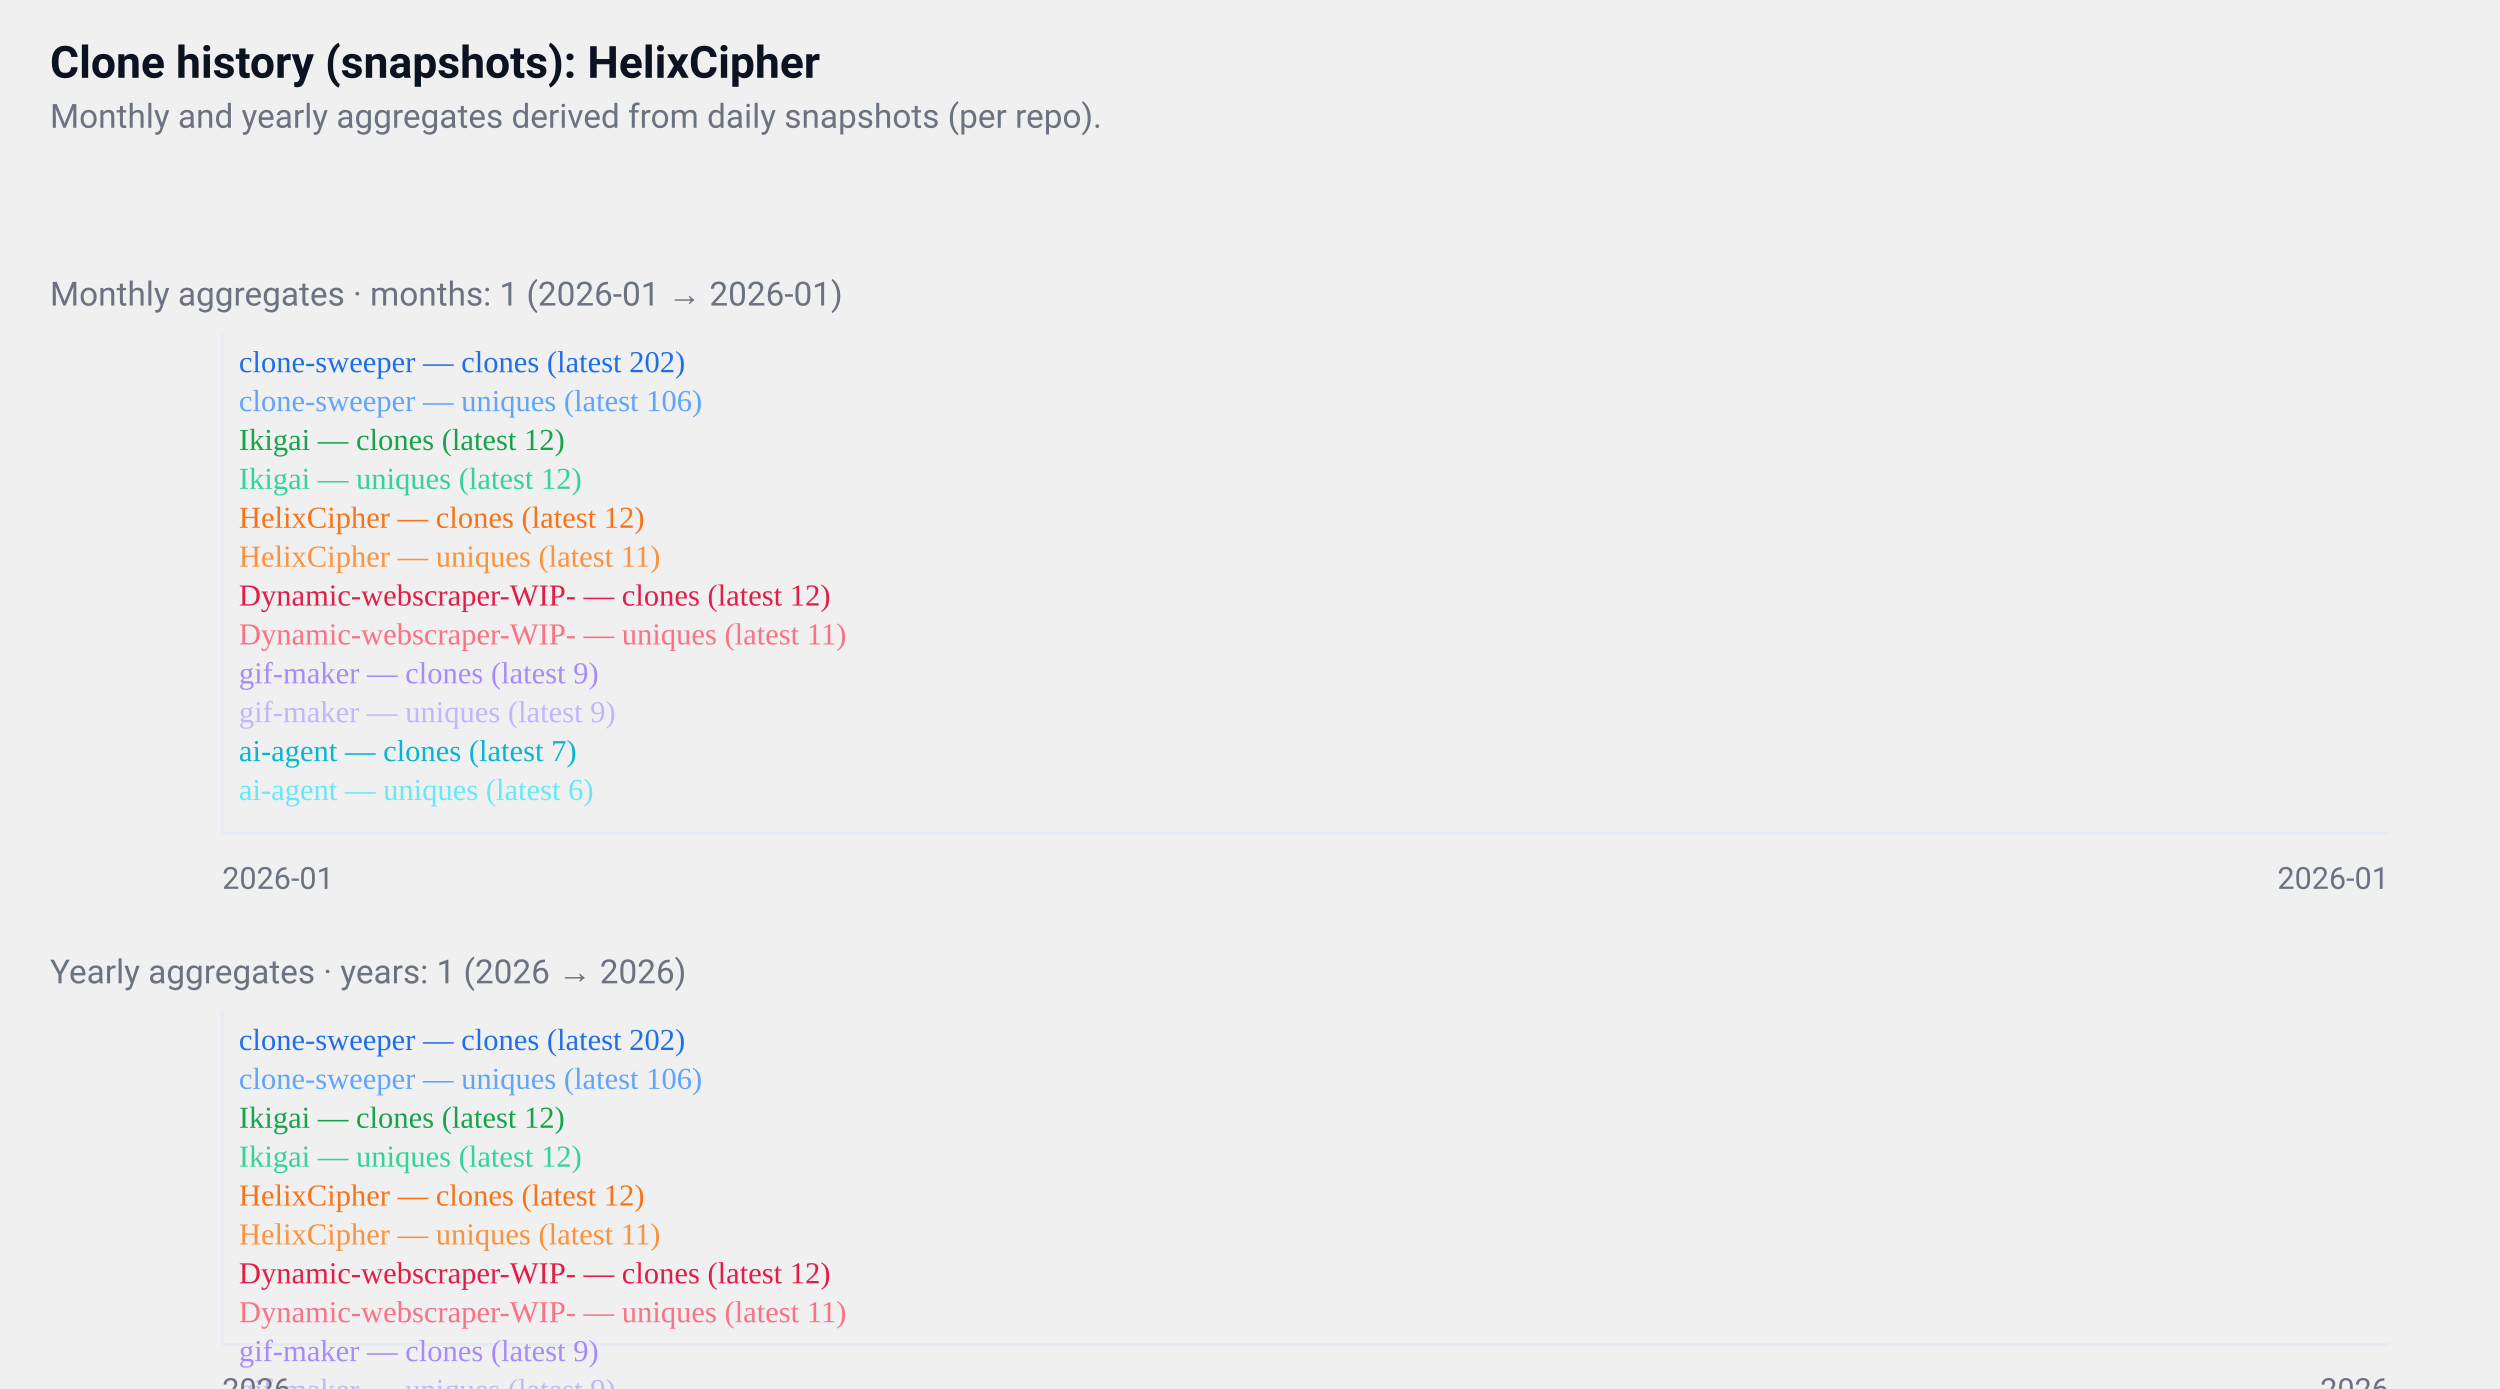
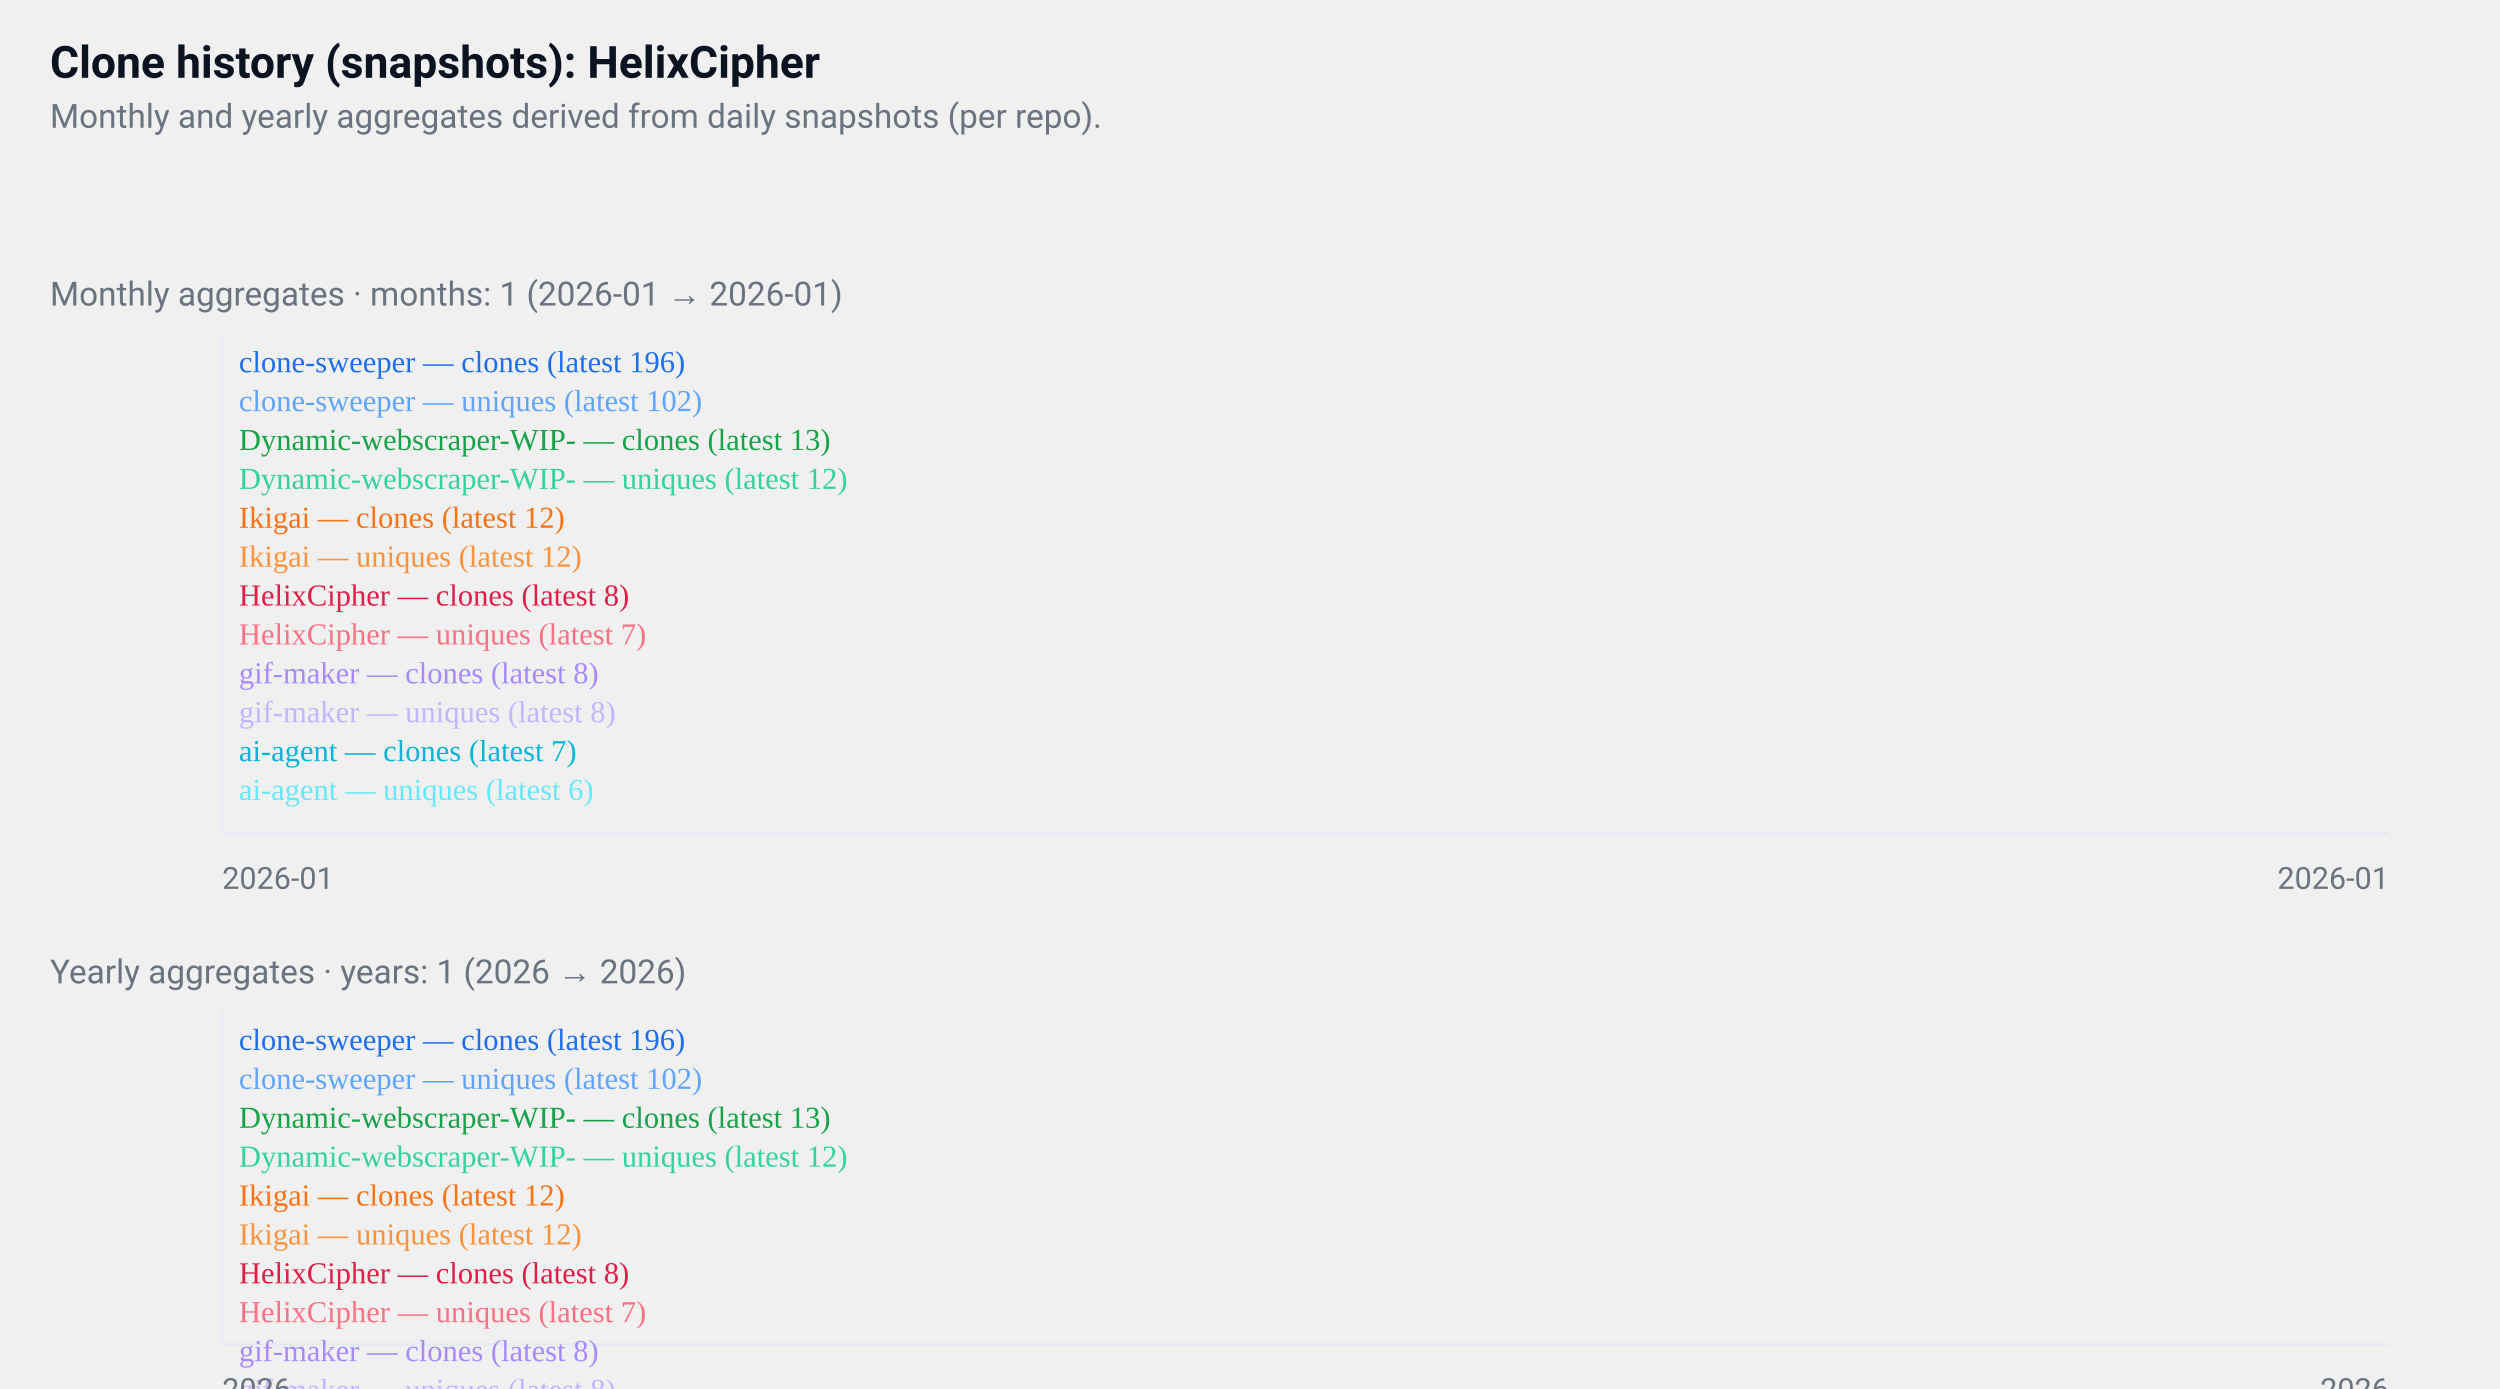
<svg xmlns="http://www.w3.org/2000/svg" width="900" height="500" viewBox="0 0 900 500" role="img" aria-label="GitHub repositories clone history">
  <style>
  .card { font-family: "Segoe UI", Roboto, "Helvetica Neue", Arial, sans-serif; }
  .title { font-weight:700; font-size:16px; fill:#0b1220; }
  .muted { font-size:12px; fill:#6b7280; }
  .axis { font-size:11px; fill:#6b7280; }
  .line { fill:none; stroke-width:2; }
  @media (prefers-color-scheme: dark) {
    .title, .muted, .axis { fill: #ffffff; }
  }
</style>
  <rect x="0" y="0" width="900" height="500" fill="transparent" />
  <text x="18" y="28" class="title card">
  Clone history (snapshots): HelixCipher
</text>
  <text x="18" y="46" class="muted card">
  Monthly and yearly aggregates derived from daily snapshots (per repo).
</text>
  <g transform="translate(0,96)">
    <text x="18" y="14" class="muted card">
    Monthly aggregates · months: 1 (2026-01 → 2026-01)
  </text>
    <line x1="80" y1="24" x2="80" y2="204" stroke="#e6eaf2" />
    <line x1="80" y1="204" x2="860" y2="204" stroke="#e6eaf2" />
    <polyline points="470,24" class="line" style="stroke:#1f6feb" />
    <text x="86" y="38" class="axis" style="fill:#1f6feb">
-       clone-sweeper — clones (latest 202)
+       clone-sweeper — clones (latest 196)
    </text>
-     <polyline points="470,112" class="line" style="stroke:#60a5fa" />
+     <polyline points="470,113" class="line" style="stroke:#60a5fa" />
    <text x="86" y="52" class="axis" style="fill:#60a5fa">
-       clone-sweeper — uniques (latest 106)
+       clone-sweeper — uniques (latest 102)
    </text>
-     <polyline points="470,198" class="line" style="stroke:#16a34a" />
+     <polyline points="470,197" class="line" style="stroke:#16a34a" />
    <text x="86" y="66" class="axis" style="fill:#16a34a">
-       Ikigai — clones (latest 12)
+       Dynamic-webscraper-WIP- — clones (latest 13)
    </text>
    <polyline points="470,198" class="line" style="stroke:#34d399" />
    <text x="86" y="80" class="axis" style="fill:#34d399">
-       Ikigai — uniques (latest 12)
+       Dynamic-webscraper-WIP- — uniques (latest 12)
    </text>
    <polyline points="470,198" class="line" style="stroke:#f97316" />
    <text x="86" y="94" class="axis" style="fill:#f97316">
-       HelixCipher — clones (latest 12)
+       Ikigai — clones (latest 12)
    </text>
-     <polyline points="470,199" class="line" style="stroke:#fb923c" />
+     <polyline points="470,198" class="line" style="stroke:#fb923c" />
    <text x="86" y="108" class="axis" style="fill:#fb923c">
-       HelixCipher — uniques (latest 11)
+       Ikigai — uniques (latest 12)
    </text>
-     <polyline points="470,198" class="line" style="stroke:#e11d48" />
+     <polyline points="470,202" class="line" style="stroke:#e11d48" />
    <text x="86" y="122" class="axis" style="fill:#e11d48">
-       Dynamic-webscraper-WIP- — clones (latest 12)
+       HelixCipher — clones (latest 8)
    </text>
-     <polyline points="470,199" class="line" style="stroke:#fb7185" />
+     <polyline points="470,203" class="line" style="stroke:#fb7185" />
    <text x="86" y="136" class="axis" style="fill:#fb7185">
-       Dynamic-webscraper-WIP- — uniques (latest 11)
+       HelixCipher — uniques (latest 7)
    </text>
-     <polyline points="470,201" class="line" style="stroke:#a78bfa" />
+     <polyline points="470,202" class="line" style="stroke:#a78bfa" />
    <text x="86" y="150" class="axis" style="fill:#a78bfa">
-       gif-maker — clones (latest 9)
+       gif-maker — clones (latest 8)
    </text>
-     <polyline points="470,201" class="line" style="stroke:#c4b5fd" />
+     <polyline points="470,202" class="line" style="stroke:#c4b5fd" />
    <text x="86" y="164" class="axis" style="fill:#c4b5fd">
-       gif-maker — uniques (latest 9)
+       gif-maker — uniques (latest 8)
    </text>
    <polyline points="470,203" class="line" style="stroke:#06b6d4" />
    <text x="86" y="178" class="axis" style="fill:#06b6d4">
      ai-agent — clones (latest 7)
    </text>
    <polyline points="470,204" class="line" style="stroke:#67e8f9" />
    <text x="86" y="192" class="axis" style="fill:#67e8f9">
      ai-agent — uniques (latest 6)
    </text>
    <text x="80" y="224" class="axis card">2026-01</text>
    <text x="860" y="224" class="axis card" text-anchor="end">2026-01</text>
  </g>
  <g transform="translate(0,340)">
    <text x="18" y="14" class="muted card">
    Yearly aggregates · years: 1 (2026 → 2026)
  </text>
    <line x1="80" y1="24" x2="80" y2="144" stroke="#e6eaf2" />
    <line x1="80" y1="144" x2="860" y2="144" stroke="#e6eaf2" />
    <polyline points="470,24" class="line" style="stroke:#1f6feb" />
    <text x="86" y="38" class="axis" style="fill:#1f6feb">
-       clone-sweeper — clones (latest 202)
+       clone-sweeper — clones (latest 196)
    </text>
-     <polyline points="470,82" class="line" style="stroke:#60a5fa" />
+     <polyline points="470,83" class="line" style="stroke:#60a5fa" />
    <text x="86" y="52" class="axis" style="fill:#60a5fa">
-       clone-sweeper — uniques (latest 106)
+       clone-sweeper — uniques (latest 102)
    </text>
-     <polyline points="470,140" class="line" style="stroke:#16a34a" />
+     <polyline points="470,139" class="line" style="stroke:#16a34a" />
    <text x="86" y="66" class="axis" style="fill:#16a34a">
-       Ikigai — clones (latest 12)
+       Dynamic-webscraper-WIP- — clones (latest 13)
    </text>
    <polyline points="470,140" class="line" style="stroke:#34d399" />
    <text x="86" y="80" class="axis" style="fill:#34d399">
-       Ikigai — uniques (latest 12)
+       Dynamic-webscraper-WIP- — uniques (latest 12)
    </text>
    <polyline points="470,140" class="line" style="stroke:#f97316" />
    <text x="86" y="94" class="axis" style="fill:#f97316">
-       HelixCipher — clones (latest 12)
+       Ikigai — clones (latest 12)
    </text>
    <polyline points="470,140" class="line" style="stroke:#fb923c" />
    <text x="86" y="108" class="axis" style="fill:#fb923c">
-       HelixCipher — uniques (latest 11)
+       Ikigai — uniques (latest 12)
    </text>
-     <polyline points="470,140" class="line" style="stroke:#e11d48" />
+     <polyline points="470,142" class="line" style="stroke:#e11d48" />
    <text x="86" y="122" class="axis" style="fill:#e11d48">
-       Dynamic-webscraper-WIP- — clones (latest 12)
+       HelixCipher — clones (latest 8)
    </text>
-     <polyline points="470,140" class="line" style="stroke:#fb7185" />
+     <polyline points="470,143" class="line" style="stroke:#fb7185" />
    <text x="86" y="136" class="axis" style="fill:#fb7185">
-       Dynamic-webscraper-WIP- — uniques (latest 11)
+       HelixCipher — uniques (latest 7)
    </text>
    <polyline points="470,142" class="line" style="stroke:#a78bfa" />
    <text x="86" y="150" class="axis" style="fill:#a78bfa">
-       gif-maker — clones (latest 9)
+       gif-maker — clones (latest 8)
    </text>
    <polyline points="470,142" class="line" style="stroke:#c4b5fd" />
    <text x="86" y="164" class="axis" style="fill:#c4b5fd">
-       gif-maker — uniques (latest 9)
+       gif-maker — uniques (latest 8)
    </text>
    <polyline points="470,143" class="line" style="stroke:#06b6d4" />
    <text x="86" y="178" class="axis" style="fill:#06b6d4">
      ai-agent — clones (latest 7)
    </text>
    <polyline points="470,144" class="line" style="stroke:#67e8f9" />
    <text x="86" y="192" class="axis" style="fill:#67e8f9">
      ai-agent — uniques (latest 6)
    </text>
    <text x="80" y="164" class="axis card">2026</text>
    <text x="860" y="164" class="axis card" text-anchor="end">2026</text>
  </g>
</svg>
